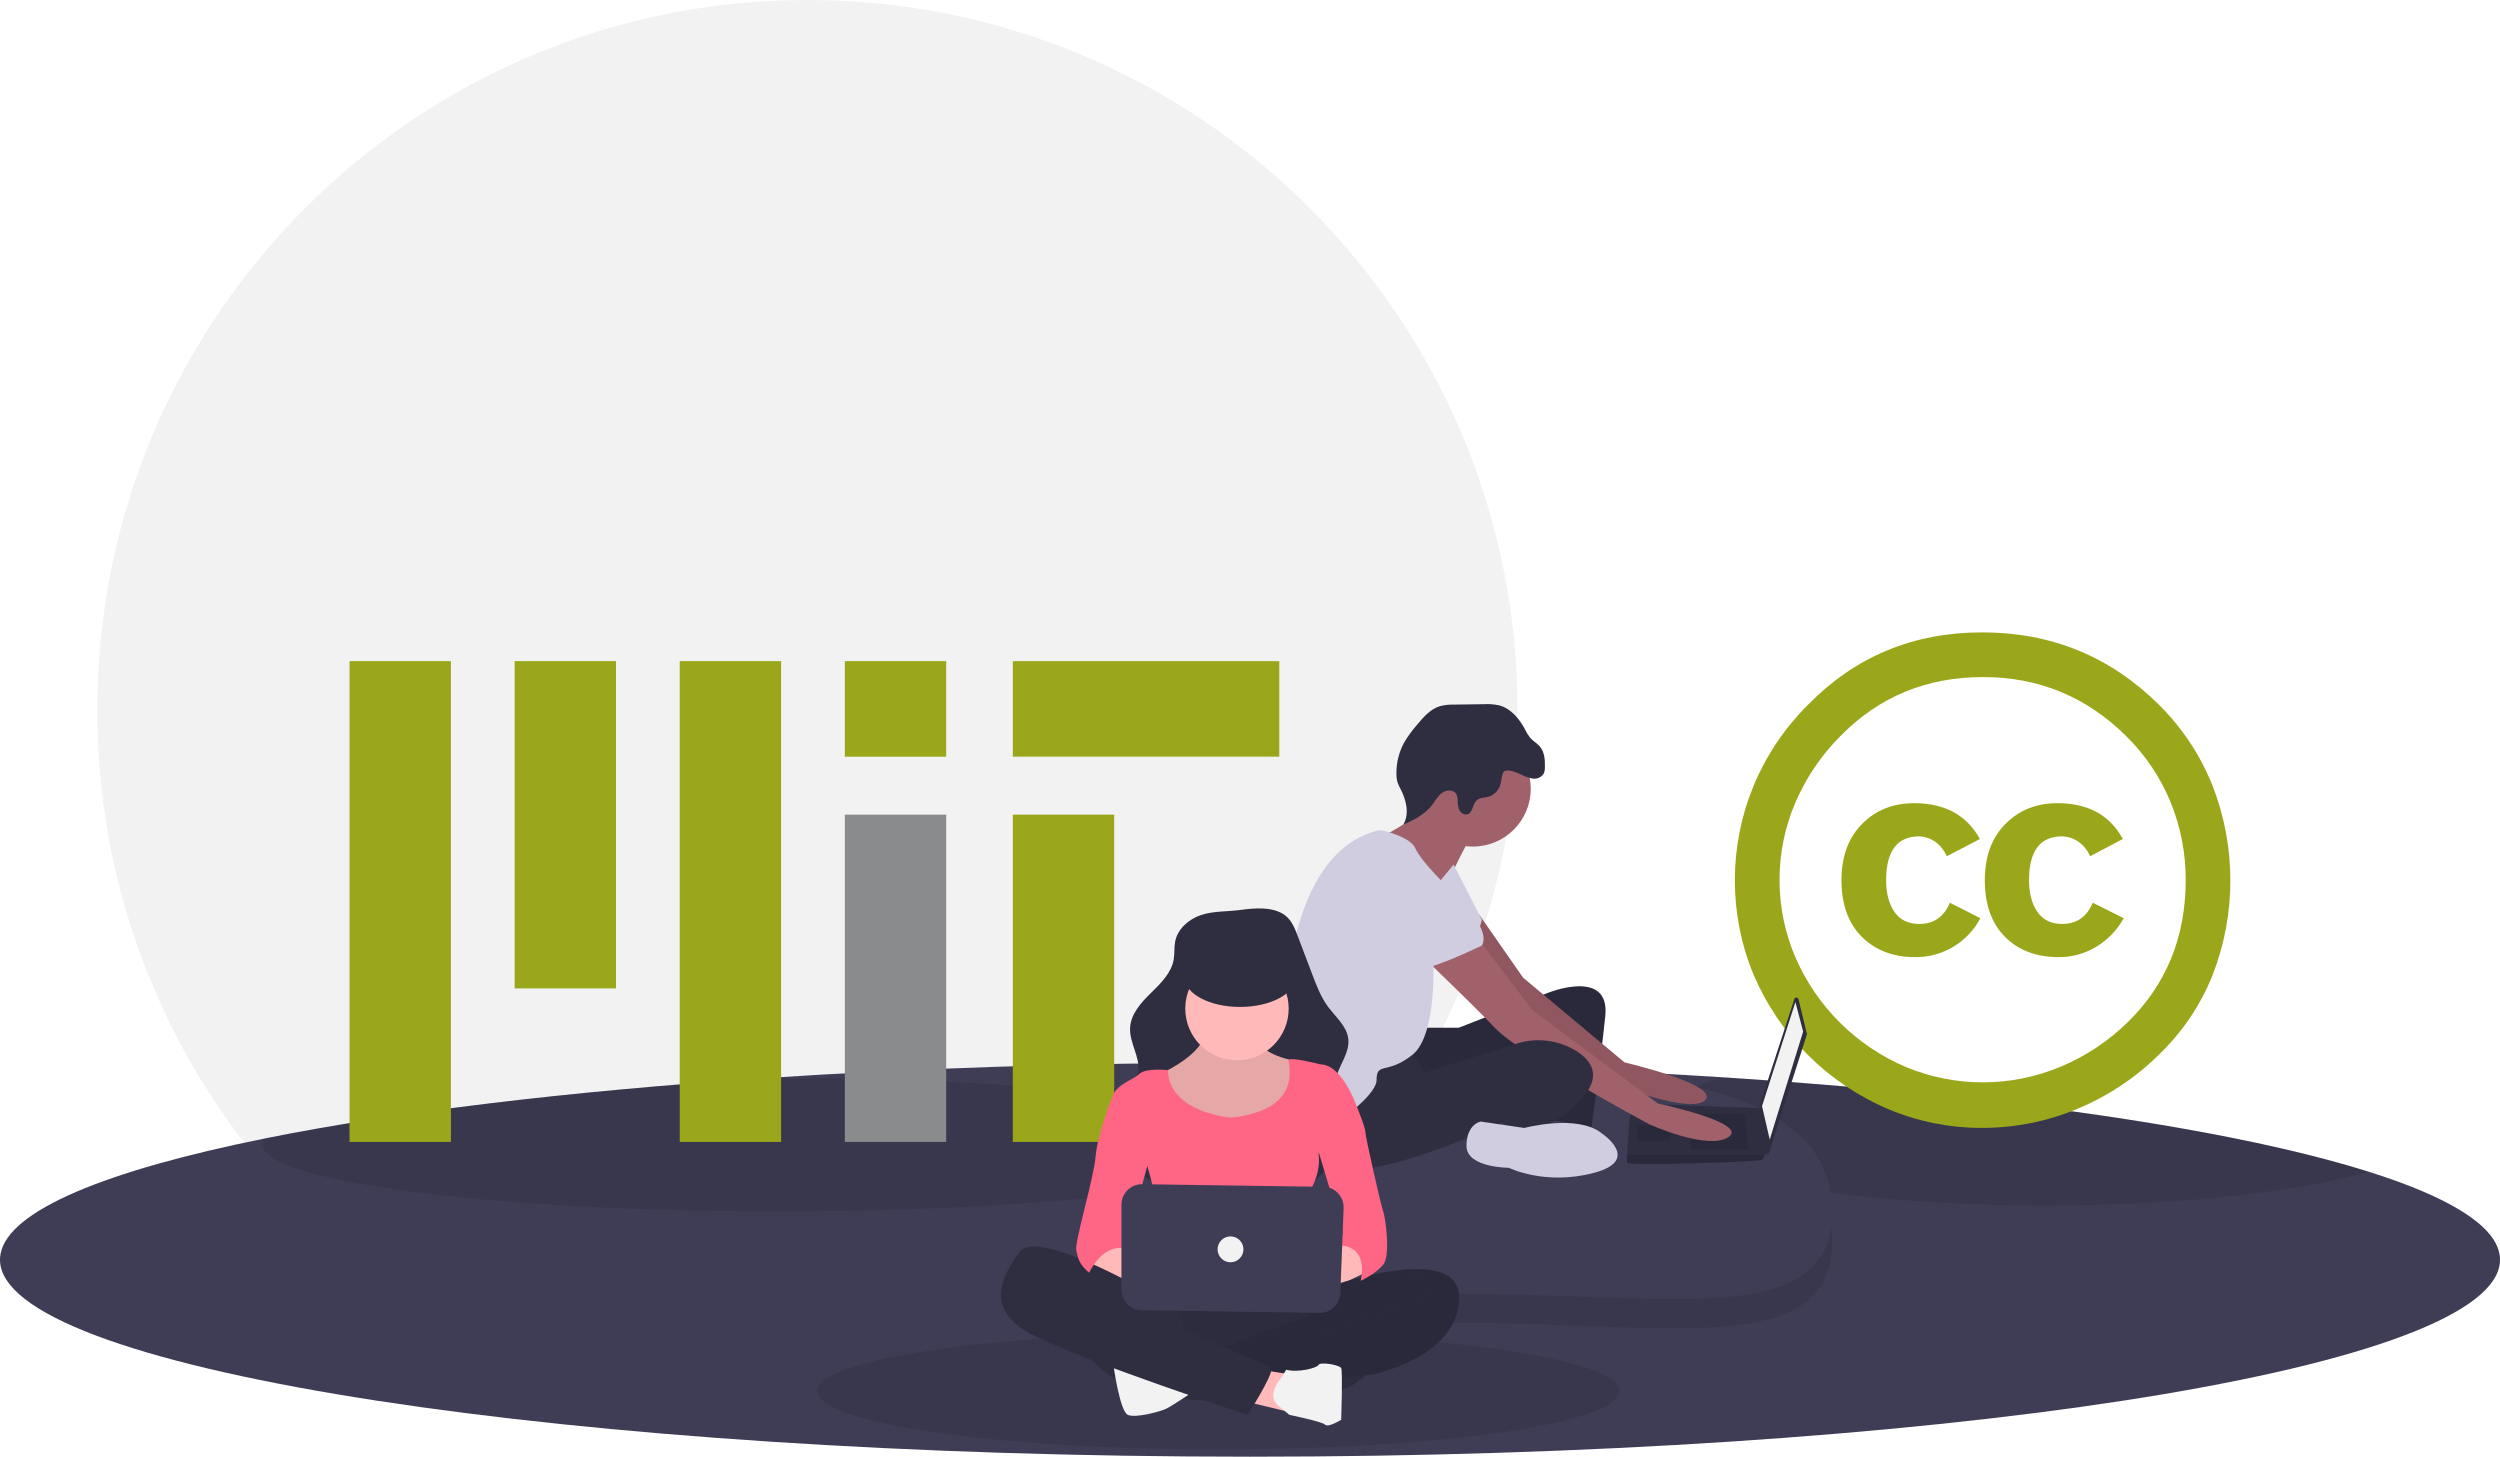
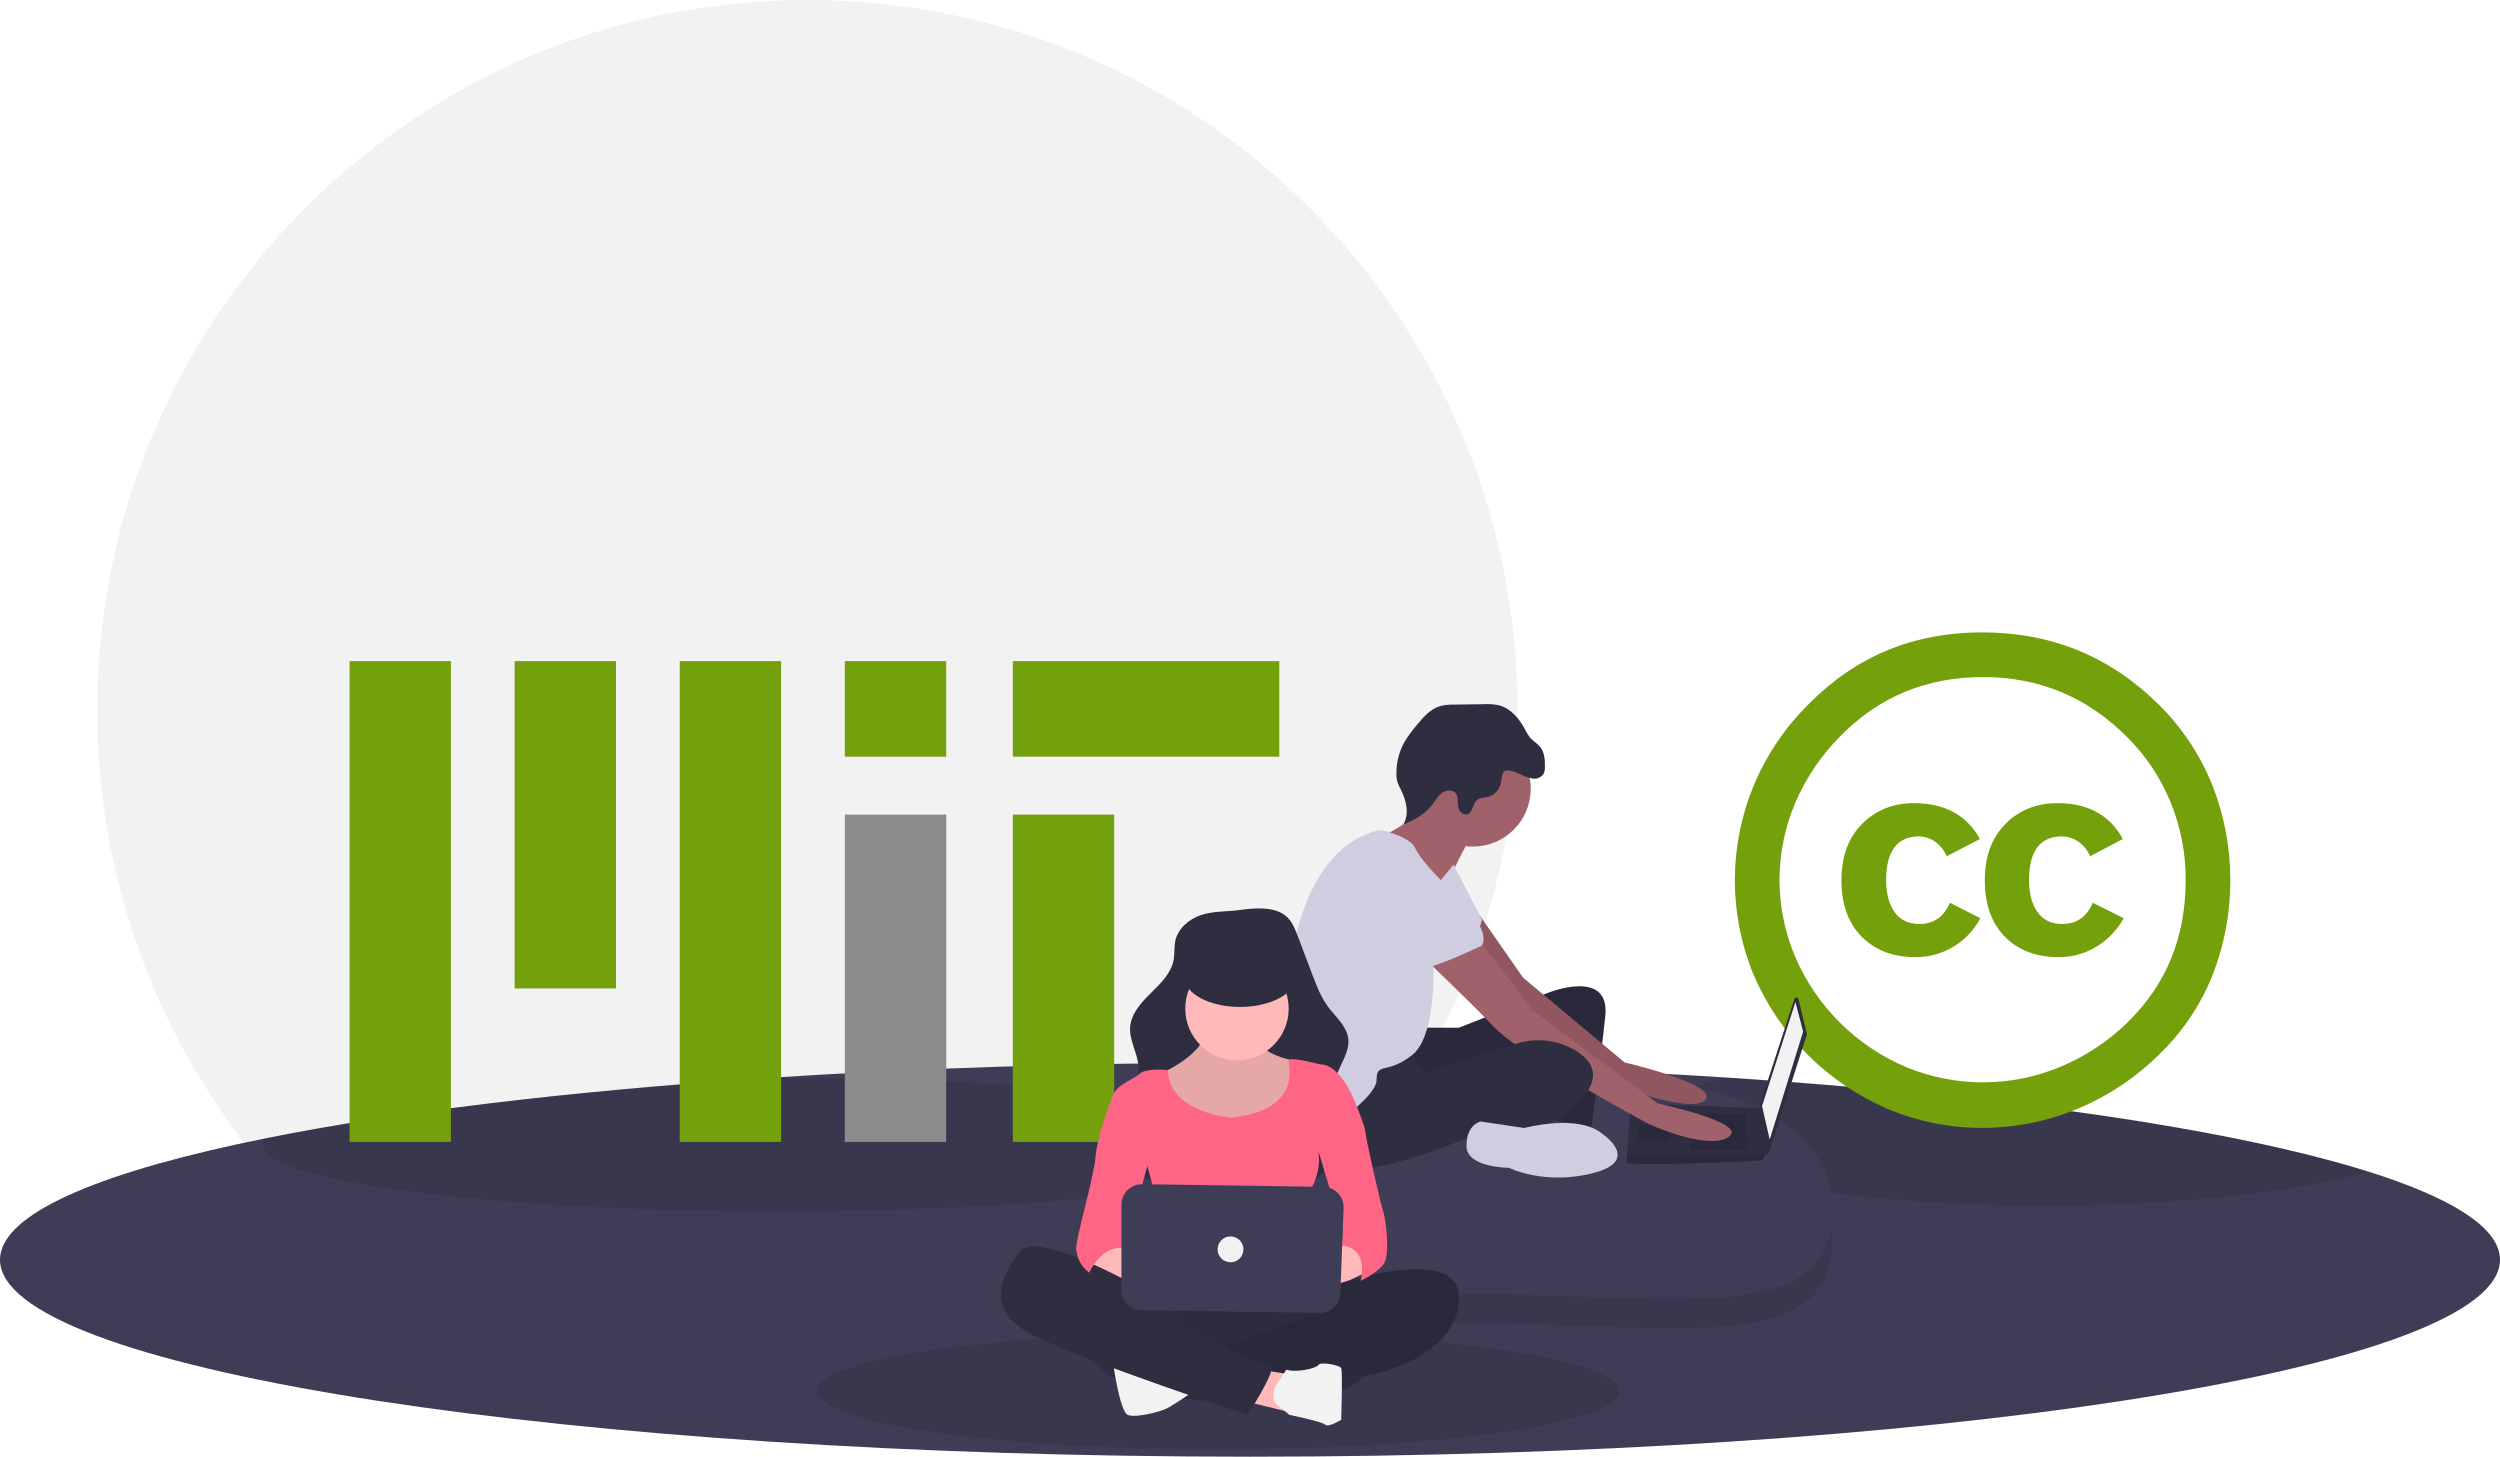
<svg xmlns="http://www.w3.org/2000/svg" data-name="Layer 1" width="1028" height="598.997" viewBox="0 0 1028 598.997">
  <circle cx="332.005" cy="292.004" r="292.004" fill="#f2f2f2" />
  <path d="M1028 517.997a13.69 13.69 0 01-.17 2.12c-7.14 43.76-234.46 78.88-513.83 78.88S7.31 563.877.17 520.117a13.675 13.675 0 01-.17-2.12c0-.2 0-.41.02-.61 0-.11.01-.21.01-.32a.49.49 0 00.01-.12c.04-.45.1-.88.18-1.32 3.26-17.89 43.35-34.33 108.74-47.5 53.48-10.77 123.89-19.36 204.93-24.76 61.5-4.1 129.12-6.37 200.11-6.37 57.12 0 112.06 1.47 163.38 4.17h.02q16.11.855 31.74 1.87c71.33 4.62 134.63 11.69 185.63 20.54 31.37 5.45 58.1 11.58 79.19 18.22h.01c32.46 10.23 51.6 21.7 53.81 33.83.08.44.14.87.18 1.32a.487.487 0 00.01.12c0 .11.01.21.01.32.02.2.02.41.02.61z" fill="#3f3d56" />
  <ellipse cx="501" cy="571.997" rx="165" ry="24" opacity=".1" />
  <path d="M973.96 481.797c-5.77 1.65-12.27 3.18-19.4 4.58-29.36 5.78-69.42 9.33-113.53 9.33-49.28 0-93.45-4.43-123.38-11.44-24.84-5.82-39.88-13.39-39.88-21.7 0-7.3 11.64-14.06 31.37-19.53 71.33 4.62 134.63 11.69 185.63 20.54 31.37 5.45 58.1 11.58 79.19 18.22zM532 470.747c0 15.13-94.92 27.4-212 27.4s-212-12.27-212-27.4a4.372 4.372 0 01.96-2.62c53.48-10.77 123.89-19.36 204.93-24.76q3.045-.015 6.11-.01c117.08 0 212 12.26 212 27.39z" opacity=".1" />
-   <path fill="#9ba71a" d="M416.472 334.975h41.685v134.584h-41.685zm-136.966-63.124h41.685v197.708h-41.685zm-135.776 0h41.685v197.708H143.73zm67.888 0h41.685v134.584h-41.685zm135.775 0h41.685v39.303h-41.685z" />
+   <path fill="#73a00b" d="M416.472 334.975h41.685v134.584h-41.685zm-136.966-63.124h41.685v197.708h-41.685zm-135.776 0h41.685v197.708H143.73zm67.888 0h41.685v134.584h-41.685zm135.775 0h41.685v39.303h-41.685z" />
  <path fill="#8a8b8c" d="M347.393 334.975h41.685v134.584h-41.685z" />
-   <path fill="#9ba71a" d="M416.472 271.851h109.573v39.303H416.472zm398.59-11.822q42.748 0 72.774 29.84a97.983 97.983 0 0121.832 32.838 107.346 107.346 0 01.095 78.409 93.533 93.533 0 01-21.74 32.294 104.704 104.704 0 01-33.84 22.56 101.425 101.425 0 01-39.115 7.824 99.015 99.015 0 01-38.661-7.734 104.845 104.845 0 01-55.4-55.396 101.764 101.764 0 01.09-77.594 102.307 102.307 0 0122.468-33.386q29.109-29.649 71.497-29.655zm.37 18.377q-34.93 0-58.769 24.38a87.595 87.595 0 00-18.466 27.38 80.789 80.789 0 000 63.312 86.249 86.249 0 0045.577 45.31 82.687 82.687 0 0063.41-.09 87.995 87.995 0 0027.741-18.374q23.831-23.287 23.828-58.405a83.659 83.659 0 00-6.186-32.02 81.465 81.465 0 00-18.002-26.93q-24.576-24.561-59.134-24.563zm-1.277 66.59l-13.65 7.098a14.006 14.006 0 00-5.364-6.368 12.087 12.087 0 00-5.916-1.818q-13.64 0-13.646 18.011 0 8.186 3.454 13.095 3.458 4.915 10.192 4.916 8.916 0 12.557-8.733l12.55 6.368a29.99 29.99 0 01-26.744 16.011q-13.644 0-22.016-8.37-8.367-8.367-8.367-23.284 0-14.556 8.46-23.105 8.457-8.549 21.379-8.552 18.926-.01 27.11 14.732zm58.764 0l-13.464 7.098a13.992 13.992 0 00-5.368-6.368 12.373 12.373 0 00-6.094-1.818q-13.645 0-13.65 18.011 0 8.186 3.458 13.095 3.453 4.915 10.192 4.916 8.907 0 12.547-8.733l12.736 6.368a31.277 31.277 0 01-11.274 11.736 29.398 29.398 0 01-15.464 4.275q-13.831 0-22.1-8.37-8.29-8.367-8.284-23.284 0-14.556 8.463-23.105 8.453-8.549 21.373-8.552 18.922-.01 26.93 14.732z" />
+   <path fill="#73a00b" d="M416.472 271.851h109.573v39.303H416.472zm398.59-11.822q42.748 0 72.774 29.84a97.983 97.983 0 0121.832 32.838 107.346 107.346 0 01.095 78.409 93.533 93.533 0 01-21.74 32.294 104.704 104.704 0 01-33.84 22.56 101.425 101.425 0 01-39.115 7.824 99.015 99.015 0 01-38.661-7.734 104.845 104.845 0 01-55.4-55.396 101.764 101.764 0 01.09-77.594 102.307 102.307 0 0122.468-33.386q29.109-29.649 71.497-29.655zm.37 18.377q-34.93 0-58.769 24.38a87.595 87.595 0 00-18.466 27.38 80.789 80.789 0 000 63.312 86.249 86.249 0 0045.577 45.31 82.687 82.687 0 0063.41-.09 87.995 87.995 0 0027.741-18.374q23.831-23.287 23.828-58.405a83.659 83.659 0 00-6.186-32.02 81.465 81.465 0 00-18.002-26.93q-24.576-24.561-59.134-24.563zm-1.277 66.59l-13.65 7.098a14.006 14.006 0 00-5.364-6.368 12.087 12.087 0 00-5.916-1.818q-13.64 0-13.646 18.011 0 8.186 3.454 13.095 3.458 4.915 10.192 4.916 8.916 0 12.557-8.733l12.55 6.368a29.99 29.99 0 01-26.744 16.011q-13.644 0-22.016-8.37-8.367-8.367-8.367-23.284 0-14.556 8.46-23.105 8.457-8.549 21.379-8.552 18.926-.01 27.11 14.732zm58.764 0l-13.464 7.098a13.992 13.992 0 00-5.368-6.368 12.373 12.373 0 00-6.094-1.818q-13.645 0-13.65 18.011 0 8.186 3.458 13.095 3.453 4.915 10.192 4.916 8.907 0 12.547-8.733l12.736 6.368a31.277 31.277 0 01-11.274 11.736 29.398 29.398 0 01-15.464 4.275q-13.831 0-22.1-8.37-8.29-8.367-8.284-23.284 0-14.556 8.463-23.105 8.453-8.549 21.373-8.552 18.922-.01 26.93 14.732z" />
  <path d="M753.417 510.336c0 48.737-67.934 33.662-151.113 33.662S452.2 559.073 452.2 510.336s67.925-59.338 151.104-59.338 150.113 10.6 150.113 59.338z" opacity=".1" />
  <path d="M753.417 498.336c0 48.737-67.934 33.662-151.113 33.662S452.2 547.073 452.2 498.336s67.925-59.338 151.104-59.338 150.113 10.6 150.113 59.338z" fill="#3f3d56" />
  <path d="M739.542 410.842l3.433 14.164a.885.885 0 01-.017.478l-15.576 48.673a.885.885 0 01-1.721-.17l-2.155-18.961a.885.885 0 01.038-.374l14.297-43.876a.885.885 0 011.7.066z" fill="#2f2e41" />
  <path fill="#f2f2f2" d="M738.278 412.038l3.171 12.152-13.738 44.382-3.17-13.737 13.737-42.797z" />
  <path d="M669.064 478.083c.528 1.585 54.949-.529 55.477-1.057a11.469 11.469 0 001.163-2.114c.496-1.056.95-2.113.95-2.113l-2.113-17.108-53.892-1.913s-1.347 14.498-1.622 21.134a15.853 15.853 0 00.037 3.17z" fill="#2f2e41" />
  <path opacity=".1" d="M717.673 458.005l1.056 14.794h-23.776v-14.794h22.72zm-30.645 4.755l.142-.028-.67 6.368h-13.209v-6.34h13.737zm-17.964 15.323c.528 1.585 54.949-.529 55.477-1.057a11.469 11.469 0 001.163-2.114h-56.677a15.853 15.853 0 00.037 3.17z" />
  <path d="M585.055 422.605h14.794l36.457-14.265s25.89-10.568 23.776 9.51-5.812 47.024-5.812 47.024-11.624-5.284-17.964-3.699-2.114-32.23-2.114-32.23-51.778 24.833-56.534 21.663-5.811-25.361-5.811-25.361z" fill="#2f2e41" />
  <path d="M585.055 422.605h14.794l36.457-14.265s25.89-10.568 23.776 9.51-5.812 47.024-5.812 47.024-11.624-5.284-17.964-3.699-2.114-32.23-2.114-32.23-51.778 24.833-56.534 21.663-5.811-25.361-5.811-25.361z" opacity=".1" />
  <path d="M608.363 376.276l17.904 25.723 41.74 34.872s38.57 8.982 33.287 15.322-37.514-6.34-37.514-6.34-48.08-34.872-49.665-37.513-19.02-27.475-19.02-27.475z" fill="#a0616a" />
  <path d="M608.363 376.276l17.904 25.723 41.74 34.872s38.57 8.982 33.287 15.322-37.514-6.34-37.514-6.34-48.08-34.872-49.665-37.513-19.02-27.475-19.02-27.475z" opacity=".1" />
  <circle cx="605.661" cy="324.331" r="23.776" fill="#a0616a" />
  <path d="M604.076 345.465s-7.925 13.738-9.51 21.135-23.776-14.794-23.776-14.794l-2.906-7.662s20.87-9.774 19.285-17.7 16.907 19.021 16.907 19.021z" fill="#a0616a" />
  <path d="M597.736 355.504l11.624 22.72s-2.642 11.095-6.869 12.152-22.19-13.738-22.19-13.738z" fill="#d0cde1" />
  <path d="M608.303 386.677l21.663 28.531 51.778 38.57s37.514 7.925 29.06 13.737-32.758-5.283-32.758-5.283-52.307-28.003-63.403-39.627-31.701-31.173-31.701-31.173z" fill="#a0616a" />
  <path d="M579.244 431.059l6.34 10.039 37.84-11.905a29.751 29.751 0 0124.77 2.989c6.604 4.16 10.831 10.765 1.32 20.54-19.02 19.549-31.7 8.981-31.7 8.981s-63.932 30.117-74.499 15.323-11.095-22.191-11.095-22.191 40.683-25.361 47.024-23.776z" fill="#2f2e41" />
  <path d="M658.497 465.93s16.907 11.096-3.17 16.38-34.872-2.114-34.872-2.114-17.436 0-17.436-8.982 5.812-10.039 5.812-10.039l17.964 2.642s21.663-5.812 31.702 2.113z" fill="#d0cde1" />
  <path d="M625.166 318.35a17.728 17.728 0 004.982 1.785 4.548 4.548 0 004.596-1.97 6.18 6.18 0 00.522-2.794c.063-2.902-.147-6.038-1.985-8.283-1.17-1.43-2.878-2.33-4.09-3.724a17.598 17.598 0 01-2.067-3.378c-2.355-4.424-5.843-8.676-10.69-9.951a23.183 23.183 0 00-6.24-.477l-12.206.172a21.25 21.25 0 00-5.872.632c-3.93 1.188-6.79 4.492-9.41 7.651a47.851 47.851 0 00-5.396 7.448 26.133 26.133 0 00-3.098 12.804 11.98 11.98 0 00.44 3.388 18.801 18.801 0 001.33 2.925c2.29 4.496 3.649 10.112 1.071 14.45 4.478-1.83 8.909-4.228 11.863-8.059 1.322-1.714 2.358-3.72 4.12-4.977s4.63-1.367 5.76.479a5.163 5.163 0 01.582 2.418 11.084 11.084 0 00.668 4.081 3.058 3.058 0 003.322 1.896c2.3-.648 2.08-4.179 3.852-5.782 1.346-1.218 3.422-.986 5.15-1.538a7.643 7.643 0 004.387-4.321c.655-1.468.645-5.31 1.884-6.105 1.553-.997 5.085.588 6.525 1.23z" fill="#2f2e41" />
  <path d="M565.996 341.638a6.27 6.27 0 013.264.008c3.392.911 10.995 3.321 12.625 6.99 2.114 4.755 9.51 12.152 9.51 12.152s10.04 10.038 7.926 16.907-10.039 14.794-10.039 14.794 2.114 32.758-8.453 41.212-14.794 2.642-14.794 10.567-32.758 32.758-39.099 17.436c0 0 3.17-28.532 2.114-38.57-1.042-9.894.483-71.624 36.946-81.496z" fill="#d0cde1" />
  <path d="M582.942 354.976s32.23 23.776 26.418 33.814c0 0-19.55 9.51-23.776 8.982s-20.606-19.02-24.833-20.605-6.34-30.117 22.191-22.191z" fill="#d0cde1" />
  <path d="M493.81 376.281c-5.012 1.693-9.553 5.653-10.58 10.843-.476 2.406-.184 4.907-.584 7.327-.929 5.611-5.334 9.897-9.397 13.878s-8.258 8.606-8.555 14.286c-.324 6.22 4.187 12.047 3.406 18.226-.907 7.18-8.49 11.831-10.364 18.82-1.251 4.667.282 9.695 2.806 13.815 4.808 7.853 13.028 13.184 21.78 16.041s18.076 3.46 27.283 3.556c11.21.117 23.383-.845 31.806-8.244a25.48 25.48 0 008.459-16.588c.8-8.571-2.777-17.427-.31-25.674 1.553-5.19 5.447-9.93 4.866-15.316-.568-5.266-5.168-8.999-8.323-13.253-2.946-3.972-4.734-8.663-6.486-13.288l-5.995-15.824c-1.178-3.11-2.472-6.382-5.098-8.424-4.917-3.822-12.823-3.07-18.572-2.283-5.333.732-11.012.37-16.141 2.102z" fill="#2f2e41" />
  <path d="M495.688 422.376s2.658 8.637-17.274 18.603 1.994 20.595 1.994 20.595l23.252 5.315s23.918-3.322 26.575-7.308 7.308-17.274 5.98-19.267a31.061 31.061 0 00-3.322-3.986s-15.945-2.658-15.28-9.966-21.925-3.986-21.925-3.986z" fill="#ffb9b9" />
  <path d="M495.688 422.376s2.658 8.637-17.274 18.603 1.994 20.595 1.994 20.595l23.252 5.315s23.918-3.322 26.575-7.308 7.308-17.274 5.98-19.267a31.061 31.061 0 00-3.322-3.986s-15.945-2.658-15.28-9.966-21.925-3.986-21.925-3.986z" opacity=".1" />
  <circle cx="508.643" cy="414.736" r="21.26" fill="#ffb9b9" />
  <path d="M506.318 459.58s-25.604-1.872-26.09-19.538c0 0-9.122-1.057-11.78 1.6s-11.293 4.651-11.293 11.295 14.616 26.575 14.616 26.575 7.972 26.575 4.65 31.225-3.986 16.61-3.986 16.61 33.219-2.658 38.534 0 26.574 2.657 27.903 0-1.329-35.876-1.329-35.876 5.98-7.973 4.651-17.274l15.945-18.602s-5.98-17.938-15.28-17.938c0 0-12.624-3.322-12.956-1.661s6.312 20.263-23.585 23.585z" fill="#ff6584" />
  <path d="M446.525 518.045s5.979 9.302 21.26 11.295 17.938-3.322 16.609-4.65-17.274-7.309-17.274-7.309l-9.301-7.308zm108.956-7.972l-17.273 9.966s-22.589-1.33-13.952 5.315 24.582 3.986 24.582 3.986l15.28-7.308z" fill="#ffb9b9" />
  <path d="M469.113 527.347s-15.945 39.197 3.322 45.177 72.416 4.65 84.375-3.322 15.28-18.602 13.288-21.924-15.281-12.623-24.582-13.288-76.403-6.643-76.403-6.643z" fill="#2f2e41" />
  <path d="M469.113 527.347s-15.945 39.197 3.322 45.177 72.416 4.65 84.375-3.322 15.28-18.602 13.288-21.924-15.281-12.623-24.582-13.288-76.403-6.643-76.403-6.643z" opacity=".05" />
  <path d="M544.378 529.782s56.28-20.373 55.616 4.208-35.876 31.226-35.876 31.226l-10.63 1.328-58.464 1.994s1.993-10.63-2.658-11.96c0 0 15.28-3.985 15.945-4.65s38.534-13.951 41.191-14.616 10.63-5.98 16.61-5.315c0 0 6.643-5.315 13.951-3.986l-20.595 1.329z" fill="#2f2e41" />
  <path d="M544.378 529.782s56.28-20.373 55.616 4.208-35.876 31.226-35.876 31.226l-10.63 1.328-58.464 1.994s1.993-10.63-2.658-11.96c0 0 15.28-3.985 15.945-4.65s38.534-13.951 41.191-14.616 10.63-5.98 16.61-5.315c0 0 6.643-5.315 13.951-3.986l-20.595 1.329z" opacity=".1" />
  <path fill="#2f2e41" d="M534.434 533.081l7.096 16.19 43.184-15.281 3.322-8.636-11.295-1.994-22.706 3.987-9.848 2.657-9.753 3.077z" />
  <path opacity=".1" d="M534.434 533.081l7.096 16.19 43.184-15.281 3.322-8.636-11.295-1.994-22.706 3.987-9.848 2.657-9.753 3.077z" />
  <path d="M442.538 552.593s12.623 15.945 27.24 19.93 22.588-1.328 22.588-1.328l-4.65-18.602-1.993-11.959-8.637-5.98-17.274-7.972-20.595-6.643s-8.637-1.33-8.637 0 7.972 21.26 7.972 21.26z" fill="#2f2e41" />
  <path d="M457.819 561.23s2.657 19.266 5.98 20.595 13.287-1.329 15.944-2.657 11.69-7.46 11.69-7.46-31.62-11.807-33.614-10.478z" fill="#f2f2f2" />
  <path fill="#ffb9b9" d="M518.277 563.223l12.623 1.993-1.329 15.28-17.607-4.276 6.313-12.997z" />
  <path d="M526.186 567.475s-5.916 7.042.063 11.028l3.986 3.322s13.288 2.657 14.616 3.986 6.644-1.993 6.644-1.993.665-19.931 0-21.26-8.637-2.657-9.301-1.328-8.637 3.321-13.287 1.993z" fill="#f2f2f2" />
  <path d="M473.1 531.997s-46.506-27.239-53.815-17.273-15.28 23.917 5.98 34.547 87.697 32.554 87.697 32.554 9.965-15.28 9.965-19.267c0 0-35.211-15.945-41.19-17.273s-29.897-16.61-33.22-17.938-7.972-5.315-7.972-5.315z" fill="#2f2e41" />
  <path d="M459.812 449.615l-2.657 1.993s-5.98 15.281-6.644 23.918-8.637 35.211-7.973 38.533 1.33 5.98 5.315 9.301c0 0 5.315-11.958 14.617-9.965l11.294-41.191zm93.012 0l5.315 5.98s3.322 7.972 3.322 9.965 6.643 31.226 7.308 32.554 3.322 17.938 0 21.925-9.301 6.643-9.301 6.643 3.986-13.952-8.637-14.616l1.329-5.315-11.96-39.862z" fill="#ff6584" />
  <path d="M461.14 495.356v34.995a8.413 8.413 0 008.29 8.413l73.185 1.084a8.413 8.413 0 008.532-8.09l1.346-34.998a8.413 8.413 0 00-8.286-8.736l-74.53-1.08a8.413 8.413 0 00-8.536 8.412z" fill="#3f3d56" />
  <ellipse cx="509.89" cy="401.732" rx="22.884" ry="12.322" fill="#2f2e41" />
  <circle cx="505.986" cy="513.727" r="5.315" fill="#f2f2f2" />
</svg>
